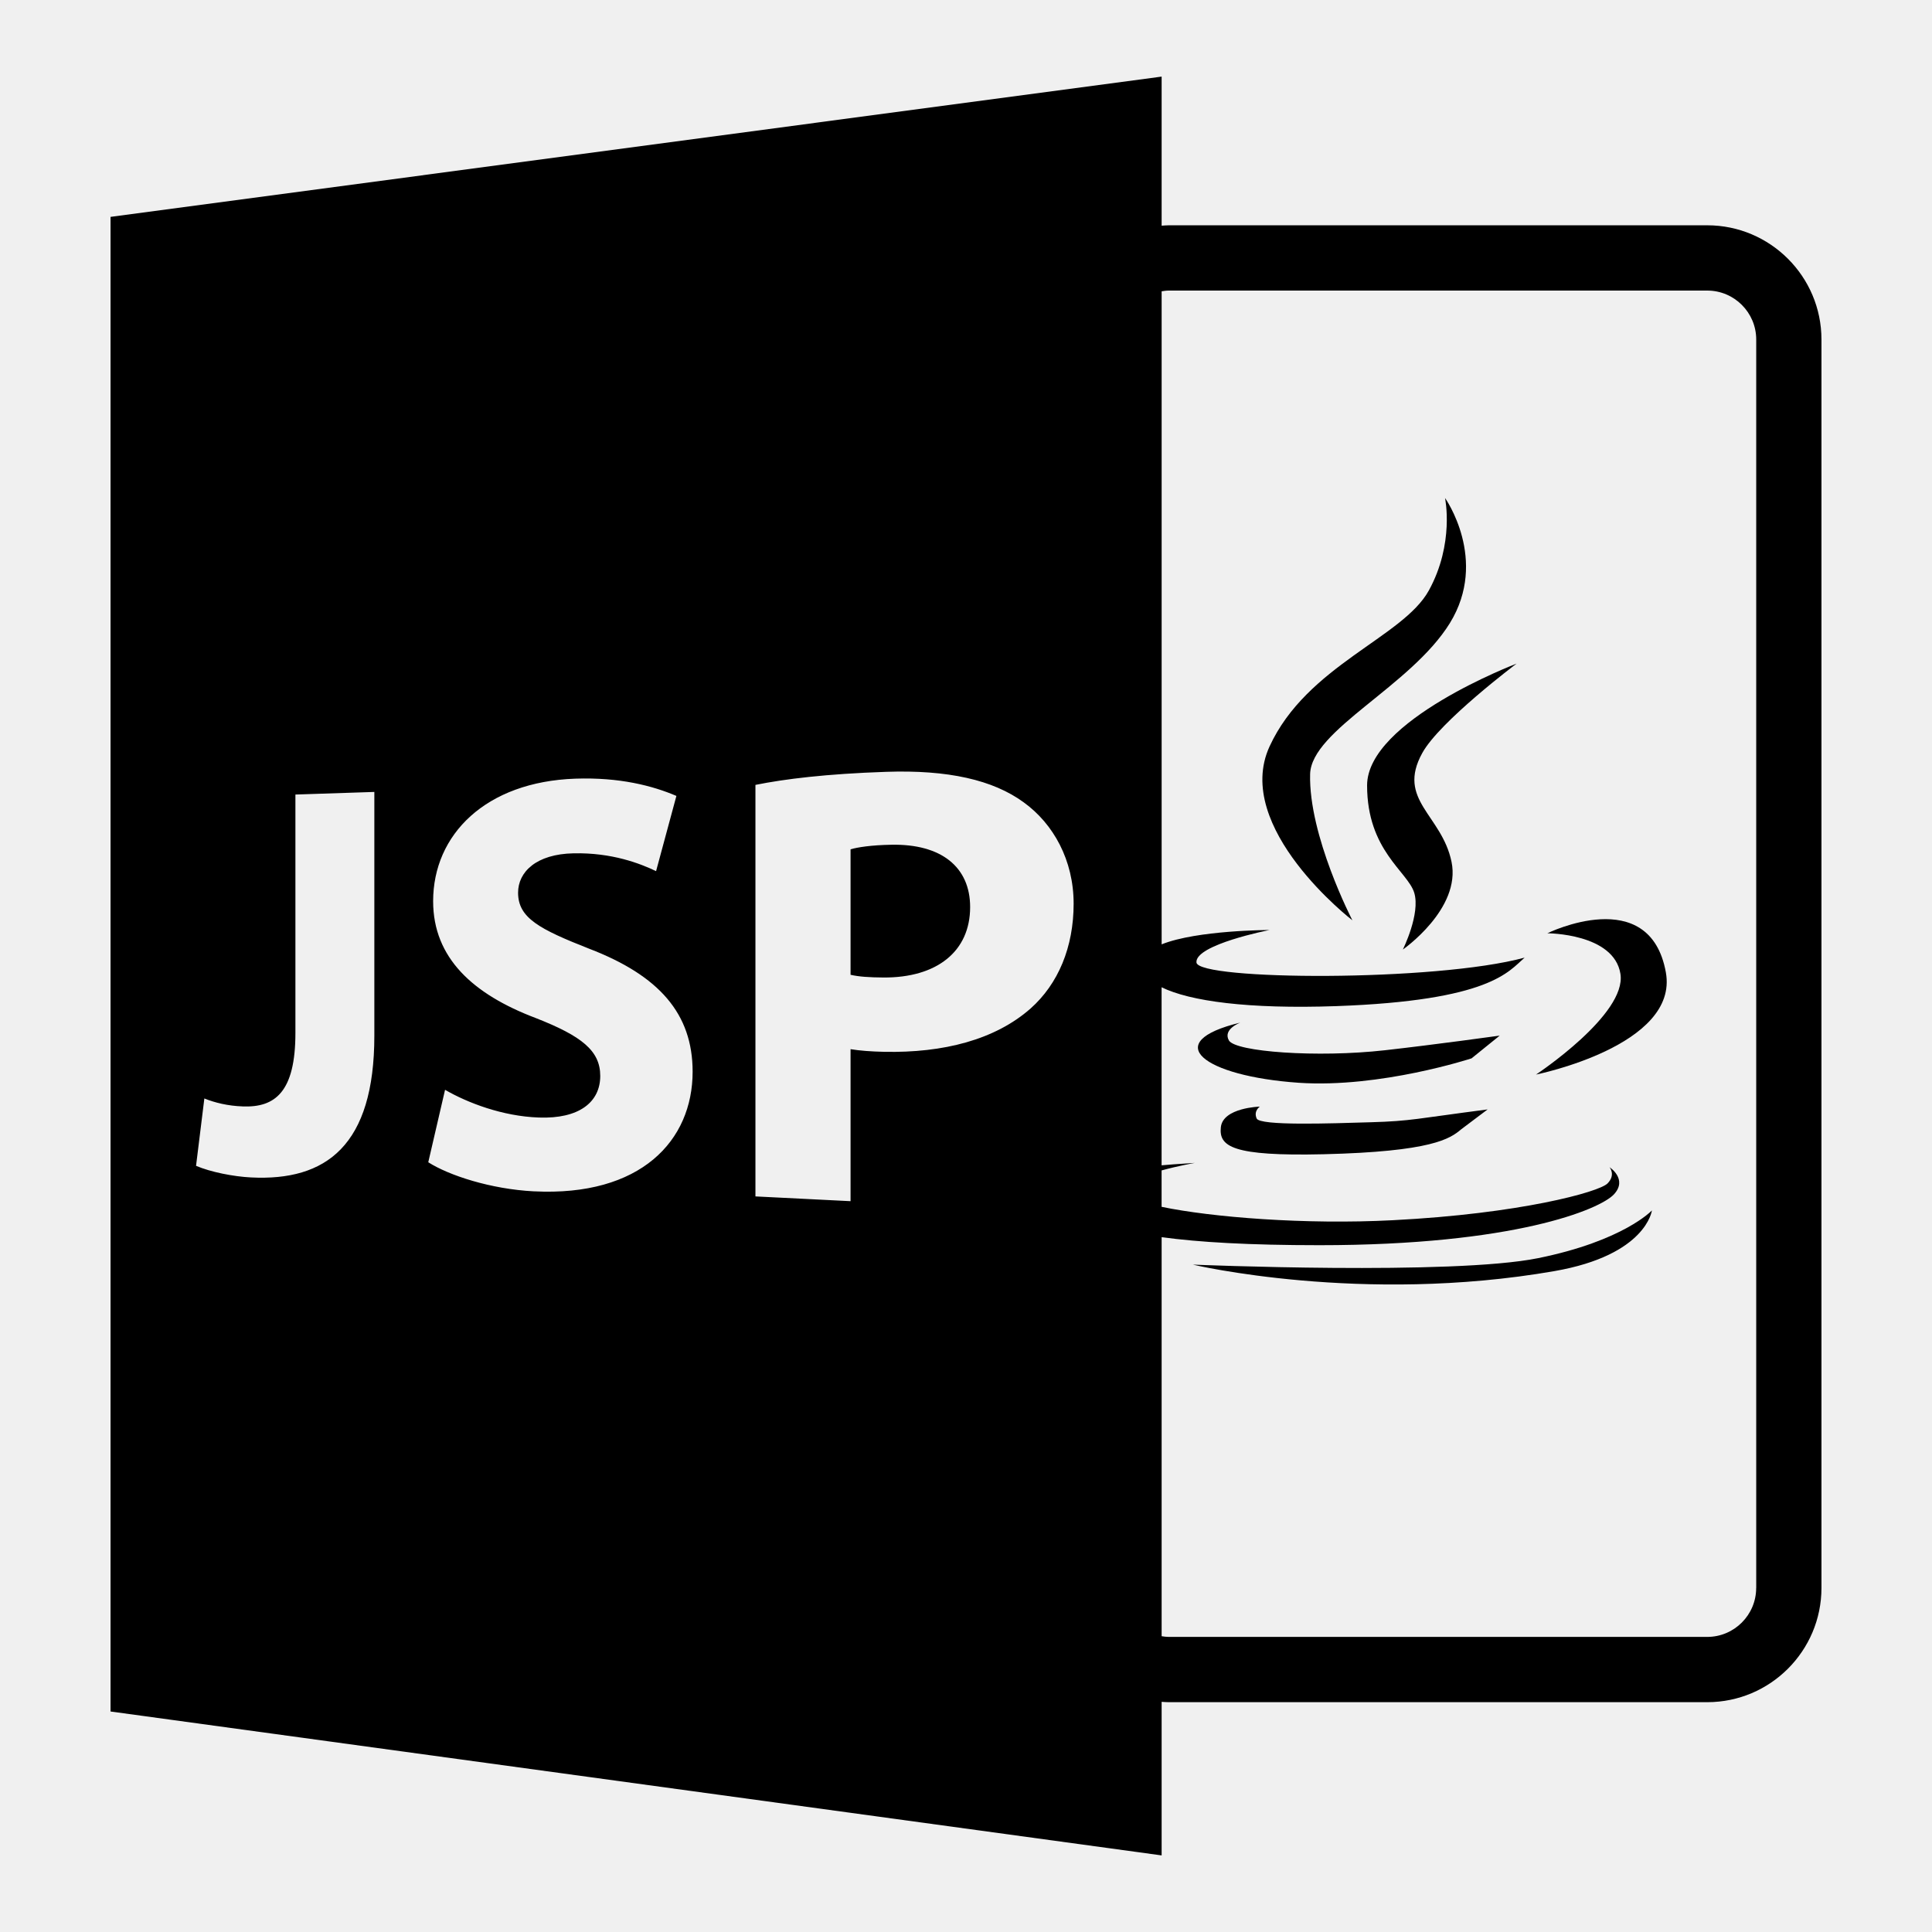
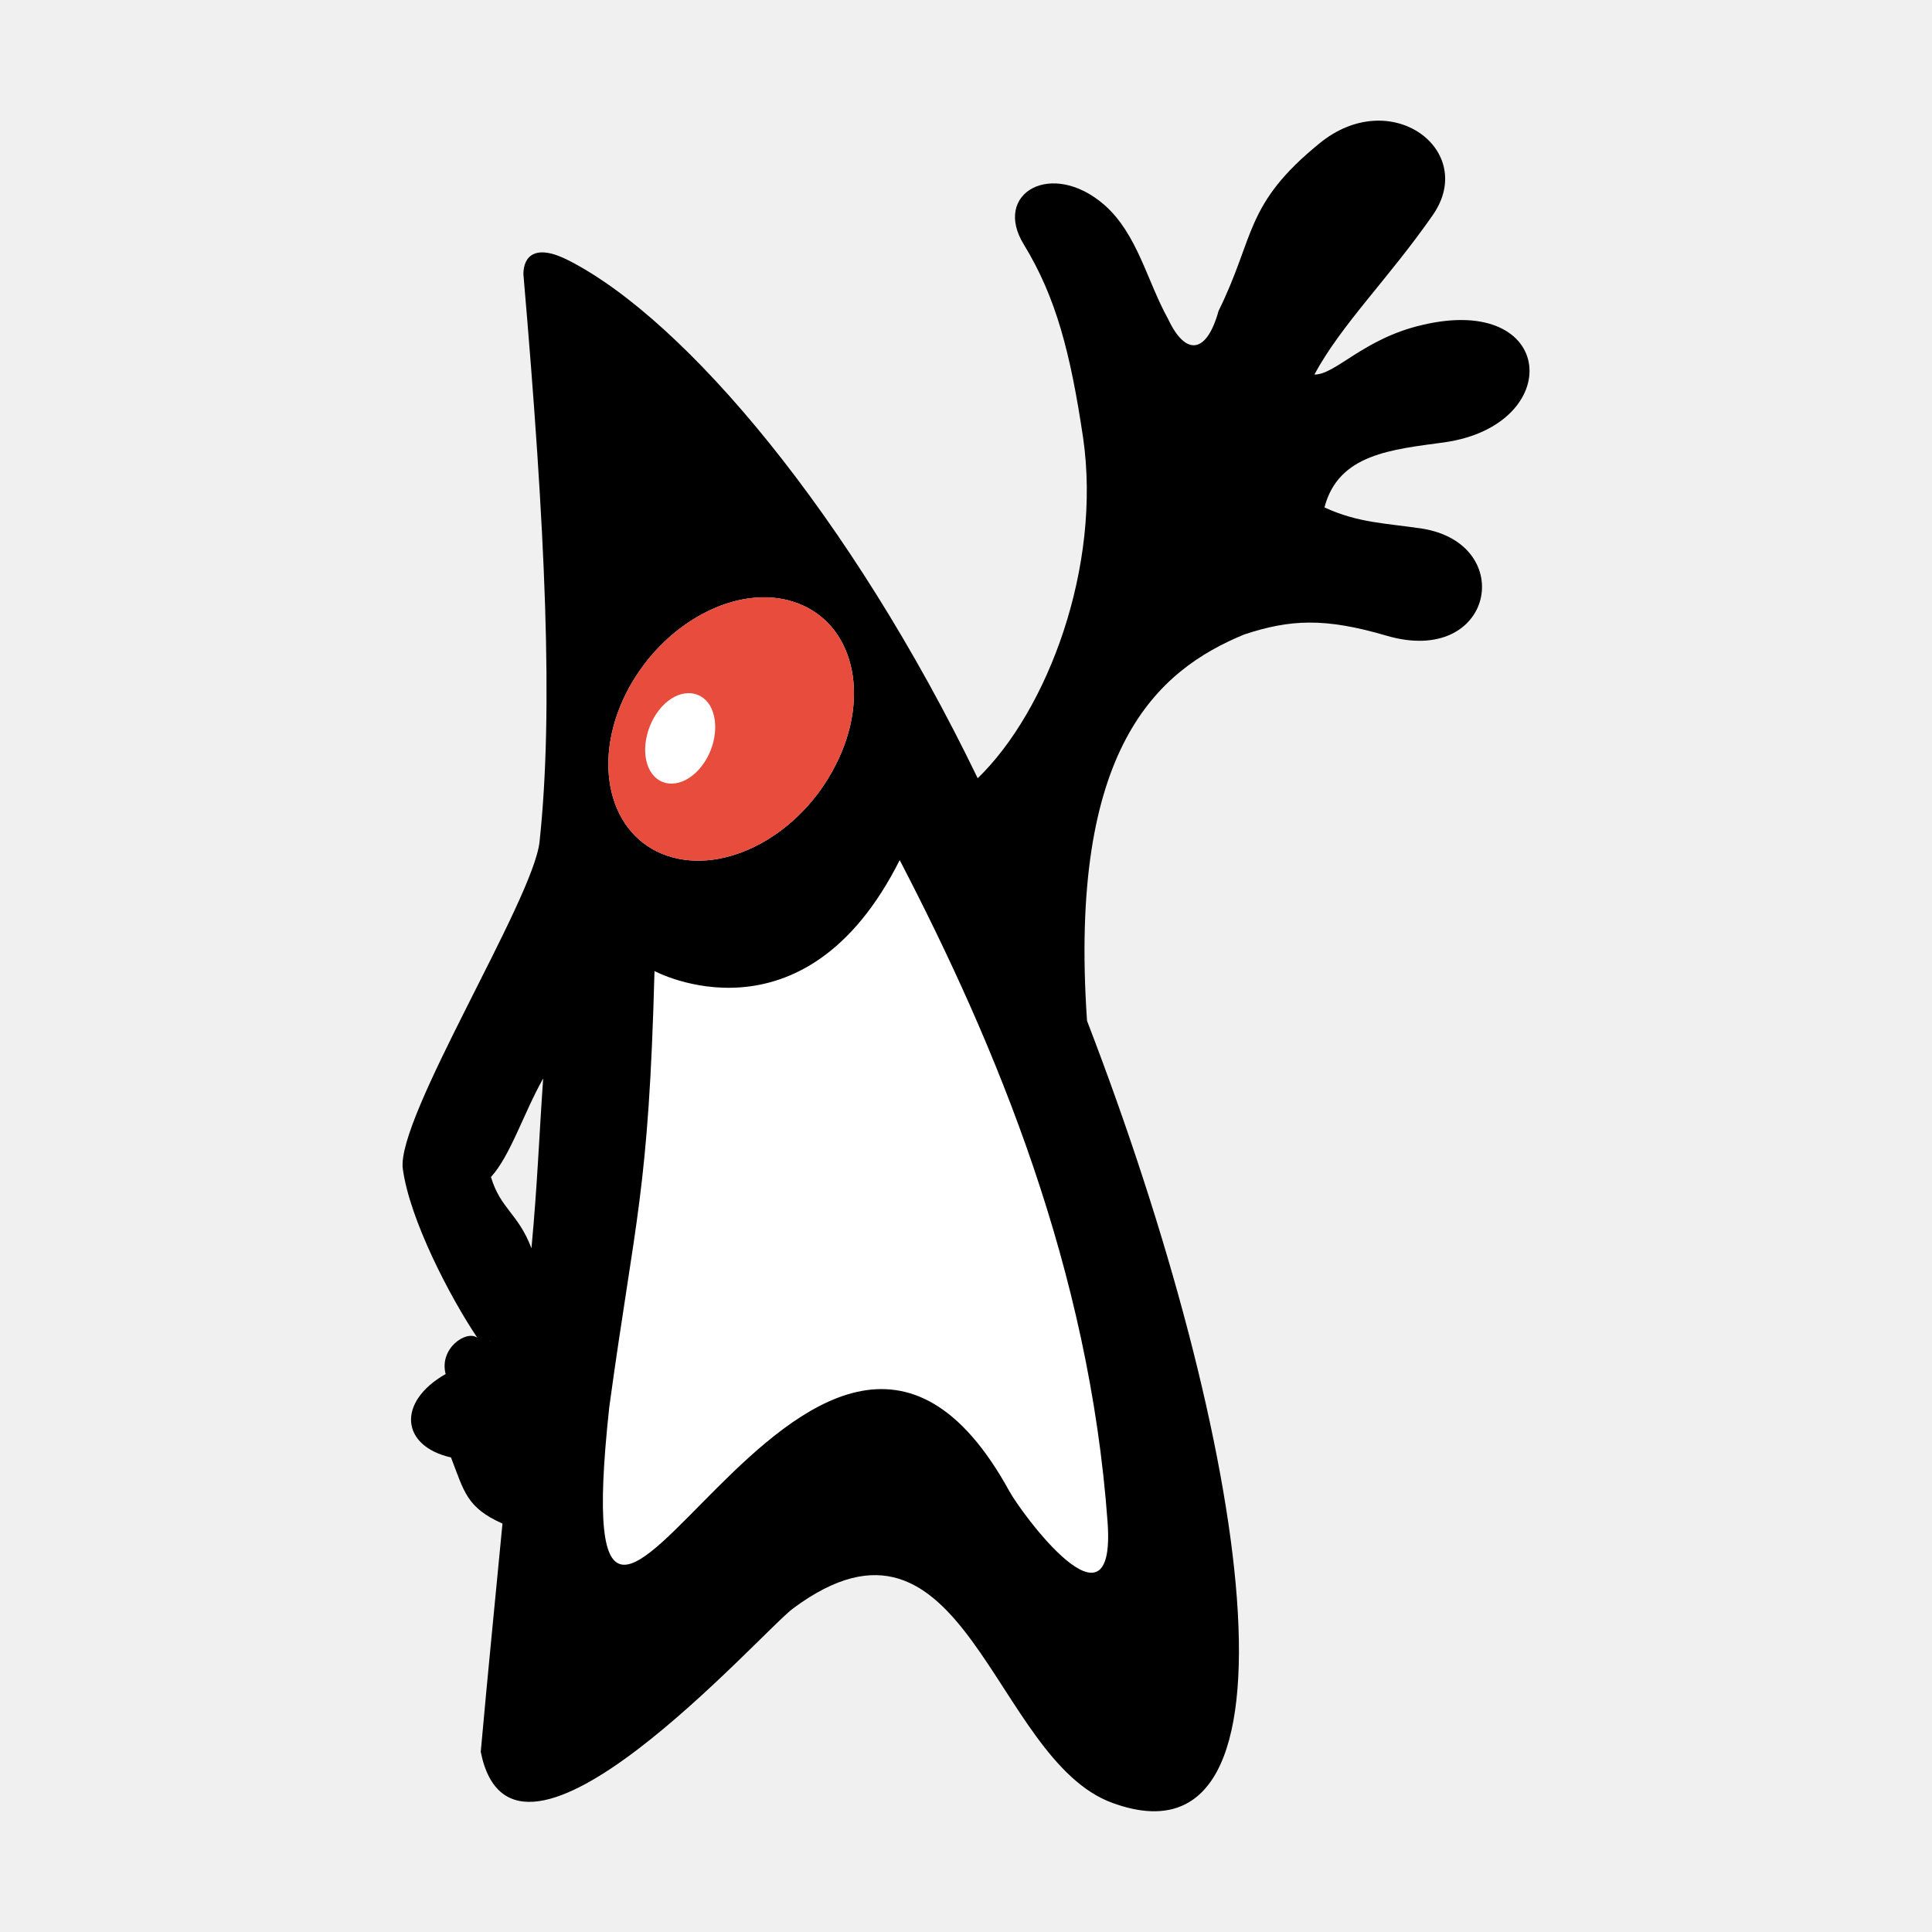
- <svg xmlns="http://www.w3.org/2000/svg" height="200" viewBox="0 0 200 200" width="200">
-   <g transform="matrix(.9207025 0 0 .9207025 7.92975 7.92975)">
-     <path d="m91.602 86.367c-2.262.039-3.789.281-4.582.512v14.109c.941.219 2.102.293 3.703.305 5.98.039 9.742-2.914 9.742-7.918 0-4.496-3.234-7.121-8.863-7.008zm0 0" />
-     <path d="m183.34 16.719h-60.551c-.266 0-.527.027-.793.043v-16.762l-118.18 15.773v168.047l118.18 16.18v-17.266c.266.016.527.039.793.039h60.551c7.086 0 12.844-5.766 12.844-12.844v-140.367c0-7.082-5.758-12.844-12.844-12.844zm-149.863 91.109c0 12.348-5.41 16.379-13.875 15.945-1.961-.098-4.52-.602-6.172-1.305l.934-7.574c1.164.473 2.66.84 4.336.895 3.617.133 5.902-1.621 5.902-8.262v-26.805l8.875-.293zm17.93 17.508c-4.852-.25-9.547-1.793-11.867-3.27l1.887-8.145c2.523 1.457 6.441 2.973 10.551 3.117 4.496.164 6.898-1.711 6.898-4.68 0-2.832-2.082-4.484-7.277-6.516-7.027-2.664-11.512-6.75-11.512-13.129 0-7.492 5.91-13.43 16-13.777 4.957-.168 8.664.793 11.352 1.941l-2.285 8.457c-1.797-.859-4.961-2.09-9.258-2.004-4.234.078-6.258 2.109-6.258 4.426 0 2.852 2.41 4.102 8.004 6.305 7.844 3.012 11.621 7.297 11.621 13.82 0 7.766-5.84 14.066-17.855 13.453zm55.859-20.562c-3.996 3.523-9.809 5.012-16.469 4.875-1.457-.031-2.766-.129-3.777-.297v17.09l-10.695-.535v-46.27c3.281-.664 7.969-1.242 14.691-1.469 6.965-.238 12.027.906 15.477 3.434 3.34 2.414 5.609 6.508 5.609 11.391 0 4.883-1.727 9.012-4.836 11.781zm81.578 65.156c0 3.035-2.469 5.504-5.504 5.504h-60.551c-.27 0-.531-.039-.793-.078v-44.867c4.121.566 9.852.902 17.738.902 21.918 0 31.539-4.02 33.117-5.715 1.582-1.711-.492-3.051-.492-3.051s.73.855-.234 1.828c-.977.969-9.867 3.402-24.117 4.129-9.895.516-20.375-.332-26.016-1.504v-4.094c1.902-.523 3.738-.844 3.738-.844-.324.039-1.852.098-3.738.27v-20.02c3.164 1.562 9.715 2.469 19.633 2.121 17.332-.621 19.371-3.887 21.184-5.453-10.043 2.734-36.707 2.559-36.898.547-.176-2.008 8.219-3.652 8.219-3.652s-8.137.004-12.133 1.613v-73.426c.262-.039.523-.082.793-.082h60.555c3.035 0 5.504 2.469 5.504 5.504v140.367zm0 0" />
-     <path d="m154.41 61.438c4.375-7.125-.551-14.062-.551-14.062s1.094 5.113-1.824 10.41c-2.922 5.297-13.711 8.406-17.906 17.531-4.191 9.133 9.316 19.547 9.316 19.547s-4.934-9.504-4.754-16.445c.137-4.961 11.32-9.863 15.719-16.98zm0 0" />
-     <path d="m161.898 66.004s-16.801 6.391-16.801 13.695c0 7.309 4.562 9.68 5.297 12.055.73 2.375-1.277 6.395-1.277 6.395s6.574-4.566 5.473-9.867c-1.098-5.297-6.211-6.941-3.285-12.234 1.953-3.547 10.594-10.043 10.594-10.043zm0 0" />
-     <path d="m165.367 96.32s7.488 0 8.215 4.566c.727 4.562-9.492 11.32-9.492 11.32s16.098-3.242 14.598-11.496c-1.82-10.047-13.32-4.391-13.32-4.391zm0 0" />
-     <path d="m129.559 108.371c-.715-1.281 1.289-2.008 1.289-2.008-9.141 2.199-4.148 6.023 6.559 6.766 9.18.621 19.438-2.746 19.438-2.746l3.16-2.555s-7.234 1.008-12.91 1.645c-7.605.855-16.801.18-17.535-1.102zm0 0" />
-     <path d="m132.68 117.145c-.375-.855.359-1.336.359-1.336s-4.141.113-4.383 2.309c-.242 2.18 1.289 3.285 11.535 3.047 12.195-.293 14.23-1.742 15.484-2.801l2.973-2.238c-7.973 1.031-8.59 1.312-13.109 1.441-4.543.133-12.5.422-12.859-.422zm0 0" />
-     <path d="m164.328 132.848c-9.621 1.953-38.828.727-38.828.727s18.984 4.5 40.656.73c10.359-1.805 10.965-6.824 10.965-6.824s-3.176 3.418-12.793 5.367zm0 0" />
+ <svg xmlns="http://www.w3.org/2000/svg" x="0px" y="0px" width="240" height="240" viewBox="0 0 172 172" style=" fill:#000000;">
+   <g transform="">
+     <g fill="none" fill-rule="nonzero" stroke="none" stroke-width="1" stroke-linecap="butt" stroke-linejoin="miter" stroke-miterlimit="10" stroke-dasharray="" stroke-dashoffset="0" font-family="none" font-weight="none" font-size="none" text-anchor="none" style="mix-blend-mode: normal">
+       <path d="M0,172v-172h172v172z" fill="none" />
+       <g>
+         <path d="M126.588,28.939c-5.21,1.211 -7.686,4.429 -9.575,4.407c2.444,-4.515 6.561,-8.478 10.56,-14.222c3.967,-5.744 -3.755,-11.571 -10.116,-6.35c-6.697,5.454 -5.708,8.306 -8.969,14.899c-1.061,3.827 -2.928,4.081 -4.511,0.699c-1.867,-3.368 -2.709,-7.518 -5.637,-10.109c-4.691,-4.11 -10.04,-1.075 -7.174,3.533c2.838,4.662 4.124,9.546 5.264,17.204c1.641,11.434 -3.139,24.23 -9.388,30.286c-11.302,-23.385 -25.983,-40.739 -36.36,-46.071c-3.128,-1.62 -4.085,-0.312 -4.085,1.197c1.974,22.926 2.691,38.804 1.437,50.532c-0.566,5.203 -12.782,24.585 -12.173,29.115c0.613,4.529 4.221,11.452 6.633,15.036c-0.989,-0.717 -3.415,0.957 -2.82,3.232c-4.361,2.48 -3.992,6.418 0.477,7.425c1.168,3.01 1.369,4.458 4.583,5.887c-0.609,6.389 -1.29,13.133 -1.935,20.325c2.913,14.441 24.983,-10.703 27.825,-12.785c15.333,-11.359 17.712,13.48 28.434,17.336c17.992,6.561 12.262,-31.877 -2.283,-69.635c-1.67,-24.256 6.228,-31.189 13.989,-34.393c4.078,-1.344 7.145,-1.519 12.689,0.111c9.55,2.781 11.657,-8.188 3.139,-9.539c-3.218,-0.487 -5.672,-0.494 -8.679,-1.885c1.243,-4.784 6.031,-5.156 10.729,-5.801c10.732,-1.569 9.937,-13.294 -2.053,-10.435zM43.559,119.479l0.1,-0.107c0,0 0,0.007 0.004,0.007zM47.314,111.133c-1.179,-3.114 -2.748,-3.49 -3.605,-6.346c1.734,-1.903 2.91,-5.694 4.648,-8.776c-0.387,5.579 -0.509,9.374 -1.043,15.122zM55.742,61.716c3.178,-6.267 9.926,-9.858 15.043,-8.091c5.174,1.763 6.79,8.249 3.619,14.462c-3.157,6.267 -9.868,9.851 -15.032,8.088c-5.131,-1.763 -6.74,-8.249 -3.63,-14.459z" fill="#000000" />
+         <path d="M55.742,61.716c3.178,-6.267 9.926,-9.858 15.043,-8.091c5.174,1.763 6.79,8.249 3.619,14.462c-3.157,6.267 -9.868,9.851 -15.032,8.088c-5.131,-1.763 -6.74,-8.249 -3.63,-14.459z" fill="#e74c3c" />
+         <path d="M89.87,132.773c1.018,1.878 9.499,13.473 8.736,2.752c-1.63,-22.5 -9.861,-42.305 -18.508,-58.953c-8.553,17.032 -21.83,9.876 -21.83,9.876c-0.52,19.726 -1.713,21.923 -4.028,38.833c-4.447,41.097 18.132,-24.424 35.629,7.493zM62.2,68.528c1.466,-1.609 1.906,-4.146 1.01,-5.712c-0.932,-1.512 -2.849,-1.484 -4.307,0.122c-1.455,1.613 -1.899,4.196 -1.007,5.712c0.896,1.523 2.842,1.484 4.304,-0.122z" fill="#ffffff" />
+       </g>
+       <path d="" fill="none" />
+       <path d="" fill="none" />
+       <path d="" fill="none" />
+       <path d="" fill="none" />
+       <path d="" fill="none" />
+     </g>
  </g>
</svg>
